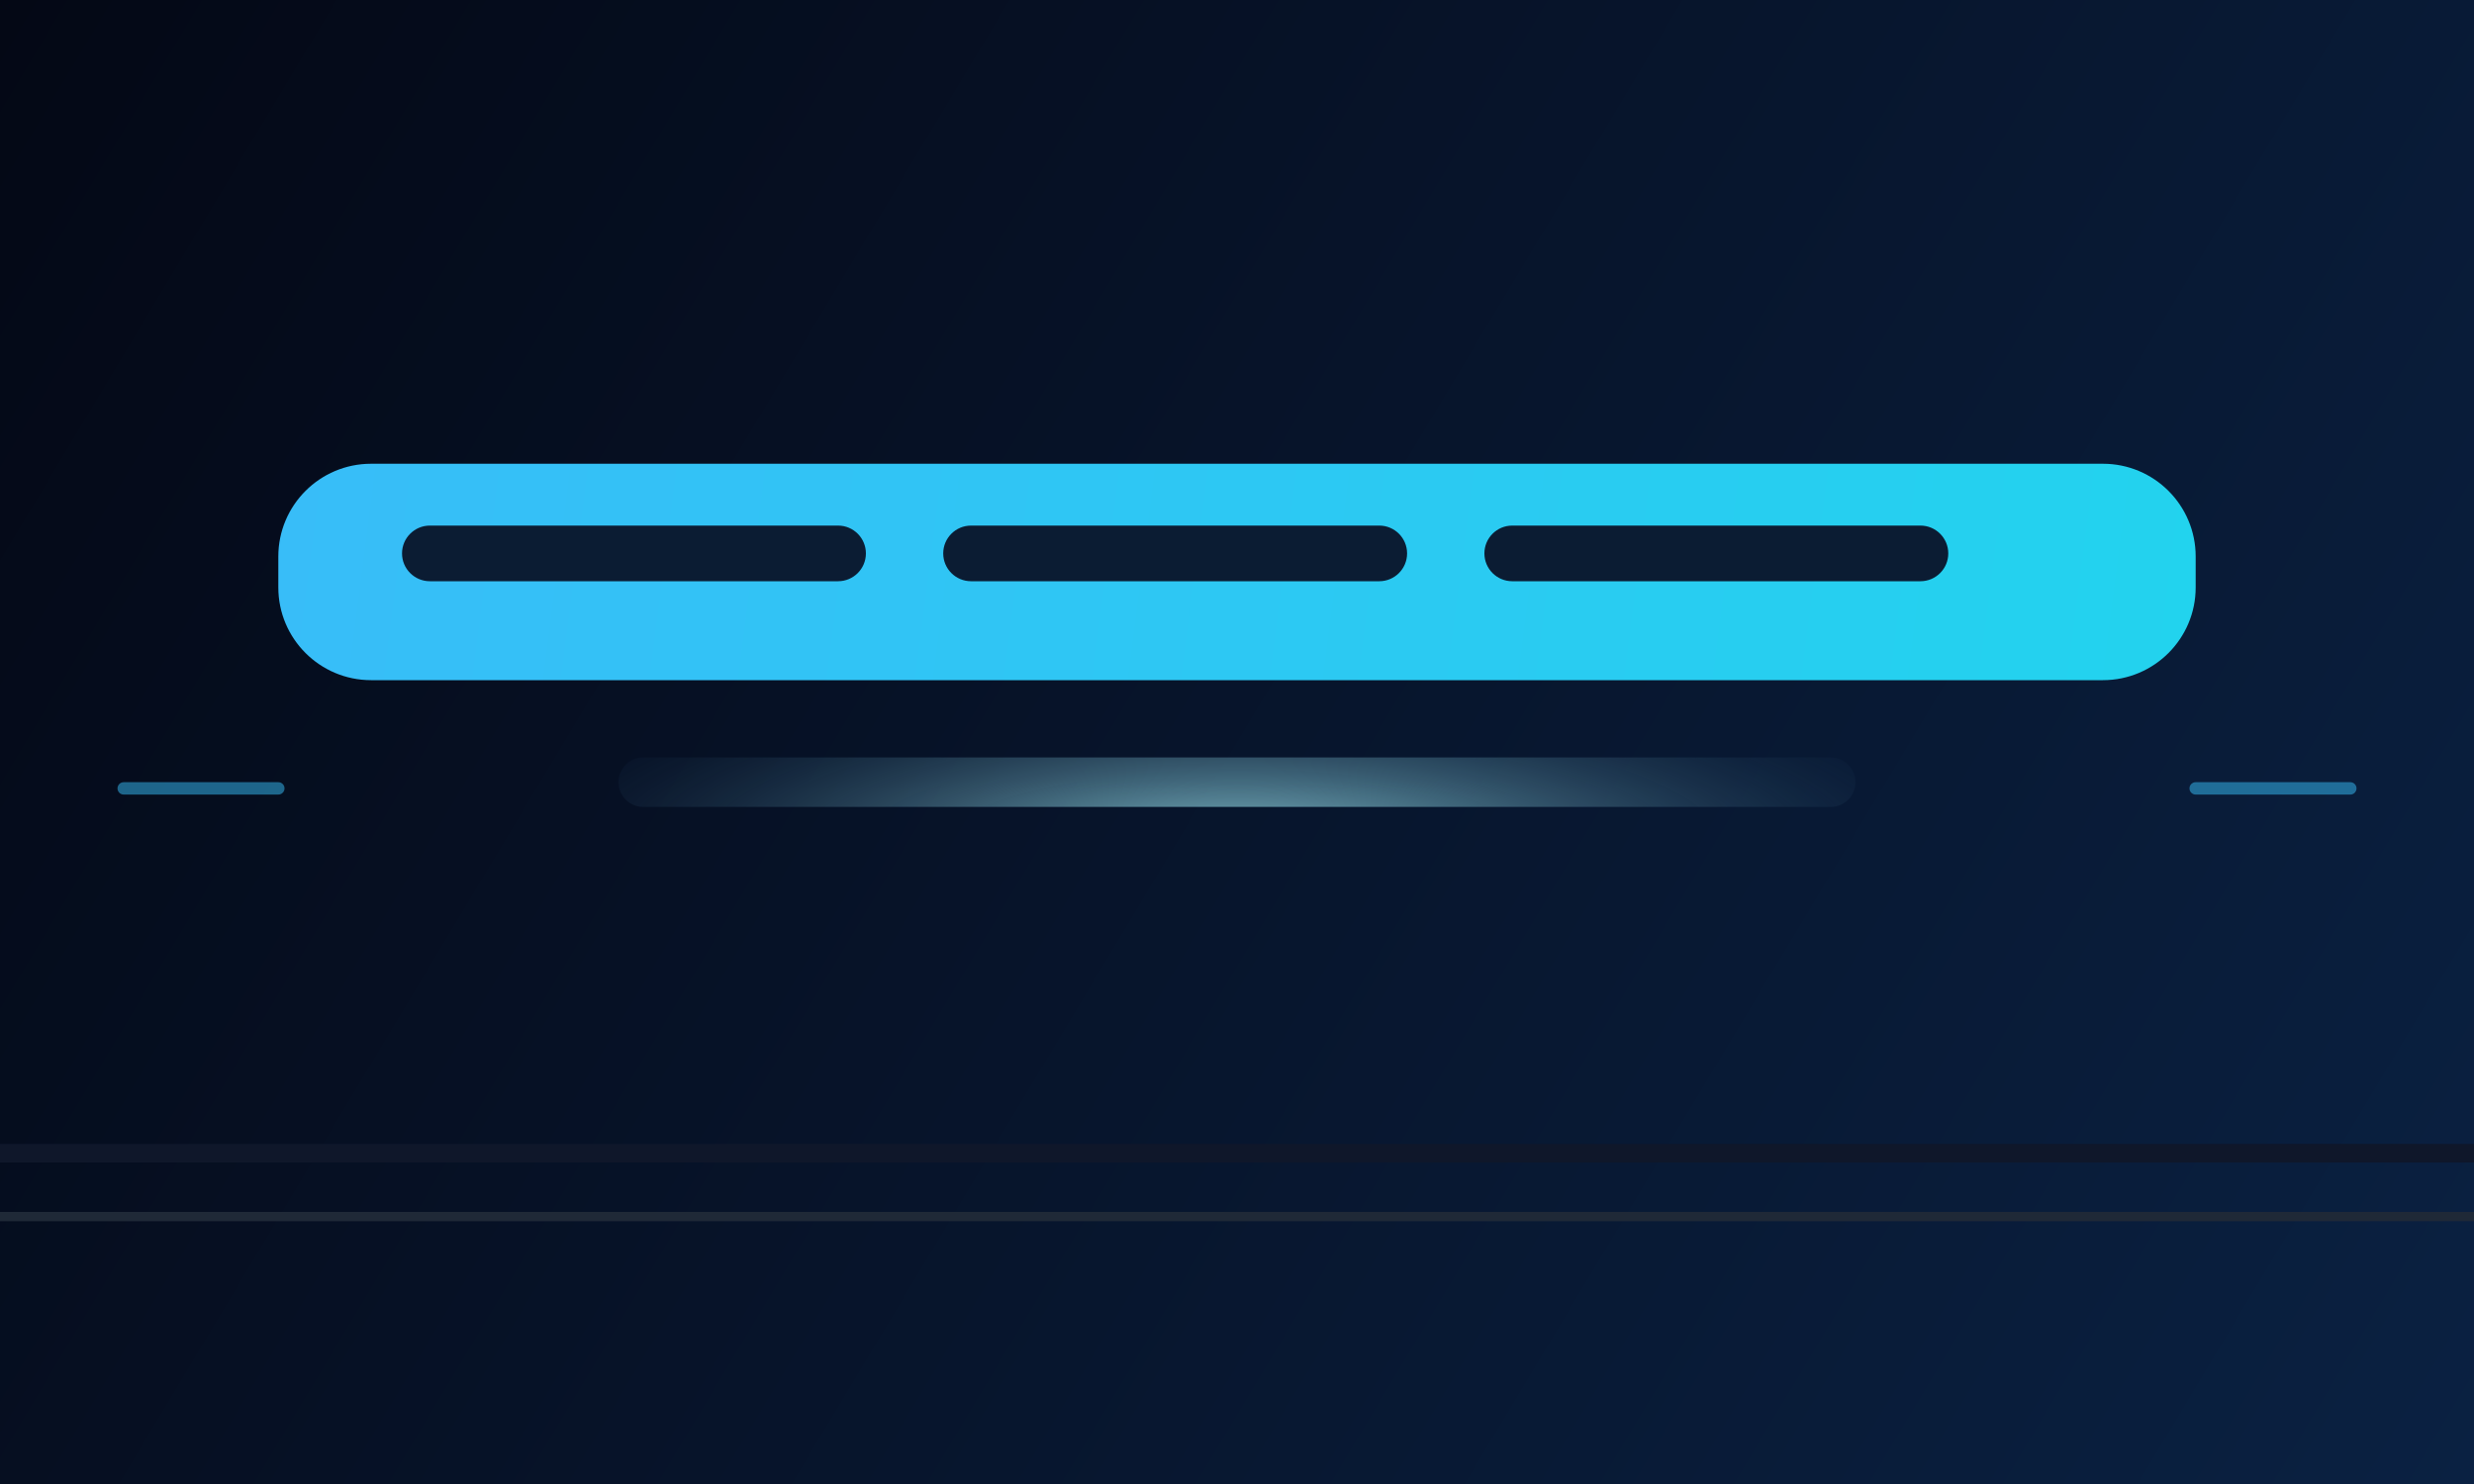
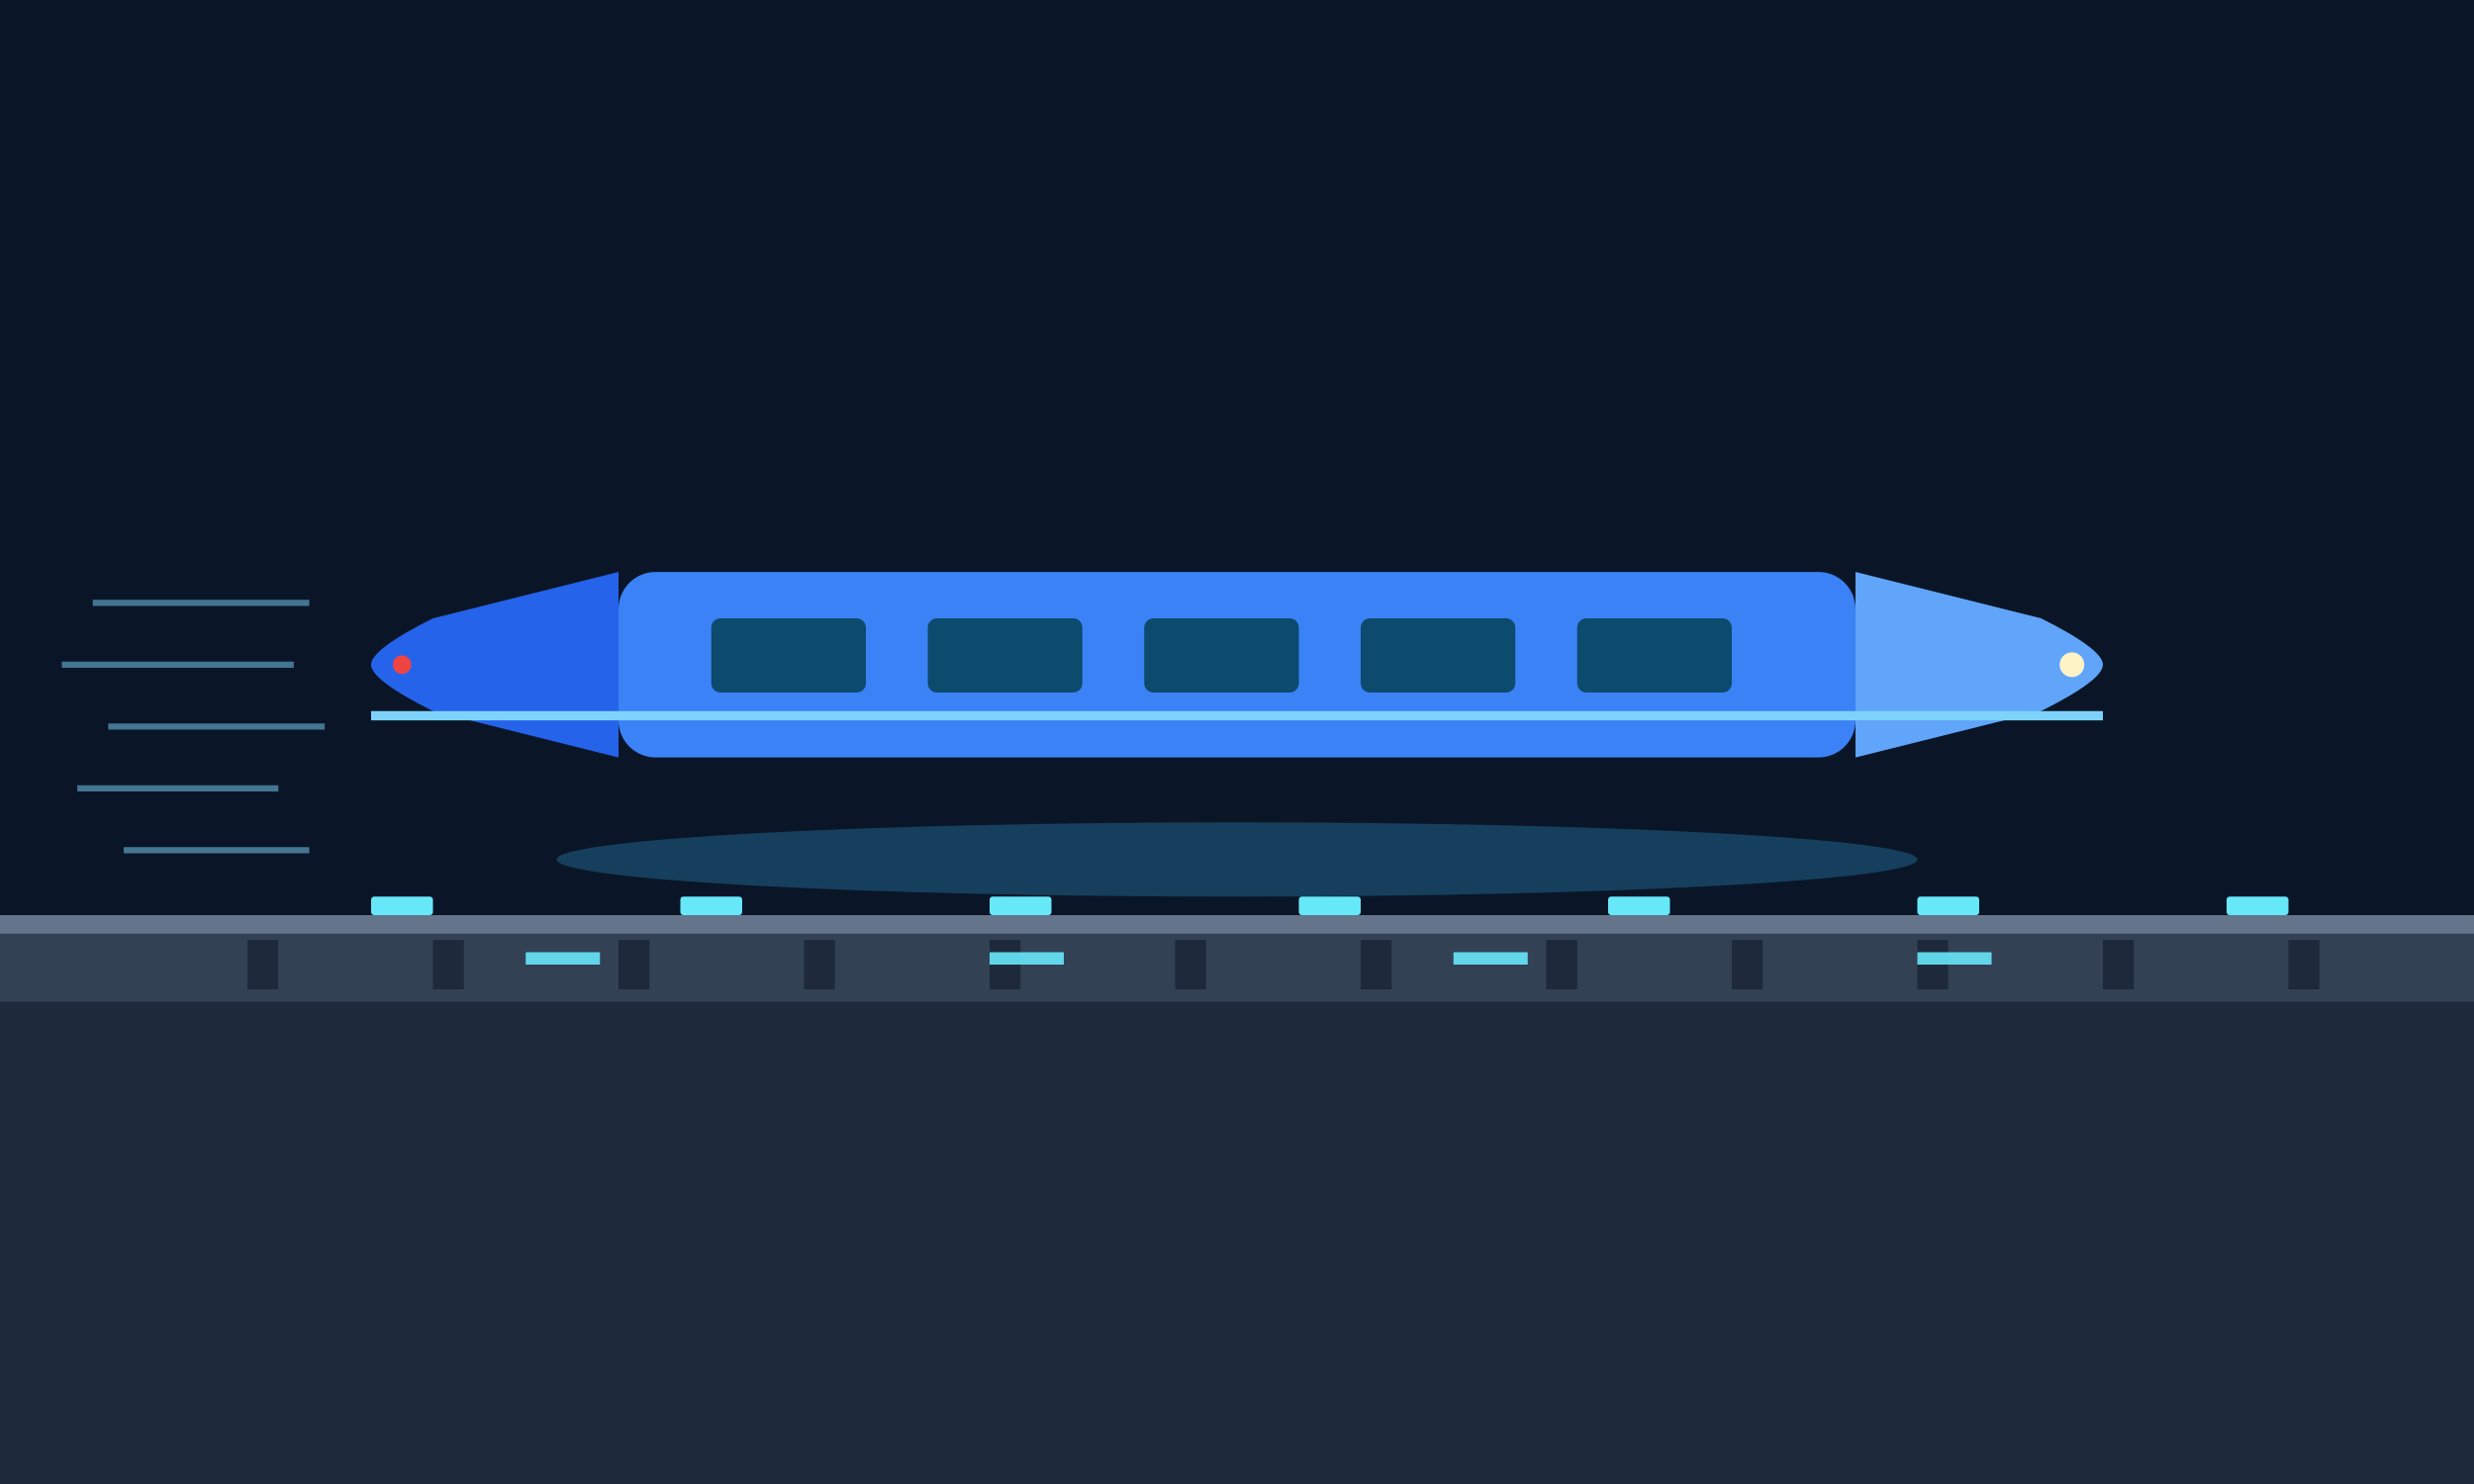
<svg xmlns="http://www.w3.org/2000/svg" width="800" height="480" viewBox="0 0 800 480" fill="none">
-   <defs>
-     <linearGradient id="bg" x1="0" y1="0" x2="800" y2="480" gradientUnits="userSpaceOnUse">
-       <stop offset="0" stop-color="#040815" />
-       <stop offset="1" stop-color="#0a2142" />
-     </linearGradient>
-     <linearGradient id="train" x1="90" y1="150" x2="710" y2="230" gradientUnits="userSpaceOnUse">
-       <stop offset="0" stop-color="#38bdf8" />
-       <stop offset="1" stop-color="#22d3ee" />
-     </linearGradient>
-     <radialGradient id="lift" cx="0" cy="0" r="1" gradientUnits="userSpaceOnUse" gradientTransform="translate(400 275) rotate(90) scale(70 260)">
-       <stop offset="0" stop-color="#a5f3fc" stop-opacity="0.8" />
-       <stop offset="1" stop-color="#0a2142" stop-opacity="0" />
-     </radialGradient>
-   </defs>
-   <rect width="800" height="480" fill="url(#bg)" />
-   <rect x="0" y="370" width="800" height="6" fill="#0f172a" />
-   <rect x="0" y="392" width="800" height="3" fill="#1f2937" />
-   <rect x="90" y="150" width="620" height="70" rx="30" fill="url(#train)" />
-   <rect x="130" y="170" width="150" height="18" rx="9" fill="#0b1c33" />
-   <rect x="305" y="170" width="150" height="18" rx="9" fill="#0b1c33" />
-   <rect x="480" y="170" width="150" height="18" rx="9" fill="#0b1c33" />
-   <rect x="200" y="245" width="400" height="16" rx="8" fill="url(#lift)" />
-   <path d="M90 255H40" stroke="#38bdf8" stroke-width="4" stroke-linecap="round" opacity="0.5" />
-   <path d="M710 255H760" stroke="#38bdf8" stroke-width="4" stroke-linecap="round" opacity="0.5" />
+   <rect width="800" height="480" fill="#0a1628" />
+   <rect x="0" y="320" width="800" height="160" fill="#1e293b" />
+   <rect x="0" y="300" width="800" height="24" fill="#334155" />
+   <rect x="0" y="296" width="800" height="6" fill="#64748b" />
+   <g fill="#1e293b">
+     <rect x="80" y="304" width="10" height="16" />
+     <rect x="140" y="304" width="10" height="16" />
+     <rect x="200" y="304" width="10" height="16" />
+     <rect x="260" y="304" width="10" height="16" />
+     <rect x="320" y="304" width="10" height="16" />
+     <rect x="380" y="304" width="10" height="16" />
+     <rect x="440" y="304" width="10" height="16" />
+     <rect x="500" y="304" width="10" height="16" />
+     <rect x="560" y="304" width="10" height="16" />
+     <rect x="620" y="304" width="10" height="16" />
+     <rect x="680" y="304" width="10" height="16" />
+     <rect x="740" y="304" width="10" height="16" />
+   </g>
+   <g fill="#67e8f9">
+     <rect x="120" y="290" width="20" height="6" rx="1" />
+     <rect x="220" y="290" width="20" height="6" rx="1" />
+     <rect x="320" y="290" width="20" height="6" rx="1" />
+     <rect x="420" y="290" width="20" height="6" rx="1" />
+     <rect x="520" y="290" width="20" height="6" rx="1" />
+     <rect x="620" y="290" width="20" height="6" rx="1" />
+     <rect x="720" y="290" width="20" height="6" rx="1" />
+   </g>
+   <g fill="#67e8f9" opacity="0.9">
+     <rect x="170" y="308" width="24" height="4" />
+     <rect x="320" y="308" width="24" height="4" />
+     <rect x="470" y="308" width="24" height="4" />
+     <rect x="620" y="308" width="24" height="4" />
+   </g>
+   <g stroke="#7dd3fc" stroke-width="2" opacity="0.5">
+     <line x1="30" y1="195" x2="100" y2="195" />
+     <line x1="20" y1="215" x2="95" y2="215" />
+     <line x1="35" y1="235" x2="105" y2="235" />
+     <line x1="25" y1="255" x2="90" y2="255" />
+     <line x1="40" y1="275" x2="100" y2="275" />
+   </g>
+   <ellipse cx="400" cy="278" rx="220" ry="12" fill="#38bdf8" opacity="0.25" />
+   <g transform="translate(0, -35)">
+     <rect x="200" y="220" width="400" height="60" rx="12" fill="#3b82f6" />
+     <path d="M600 220 L600 280 L660 265 Q680 255 680 250 Q680 245 660 235 L600 220" fill="#60a5fa" />
+     <path d="M200 220 L140 235 Q120 245 120 250 Q120 255 140 265 L200 280" fill="#2563eb" />
+     <rect x="230" y="235" width="50" height="24" rx="3" fill="#0c4a6e" />
+     <rect x="300" y="235" width="50" height="24" rx="3" fill="#0c4a6e" />
+     <rect x="370" y="235" width="50" height="24" rx="3" fill="#0c4a6e" />
+     <rect x="440" y="235" width="50" height="24" rx="3" fill="#0c4a6e" />
+     <rect x="510" y="235" width="50" height="24" rx="3" fill="#0c4a6e" />
+     <rect x="120" y="265" width="560" height="3" fill="#7dd3fc" />
+     <circle cx="670" cy="250" r="4" fill="#fef3c7" />
+     <circle cx="130" cy="250" r="3" fill="#ef4444" />
+   </g>
</svg>
